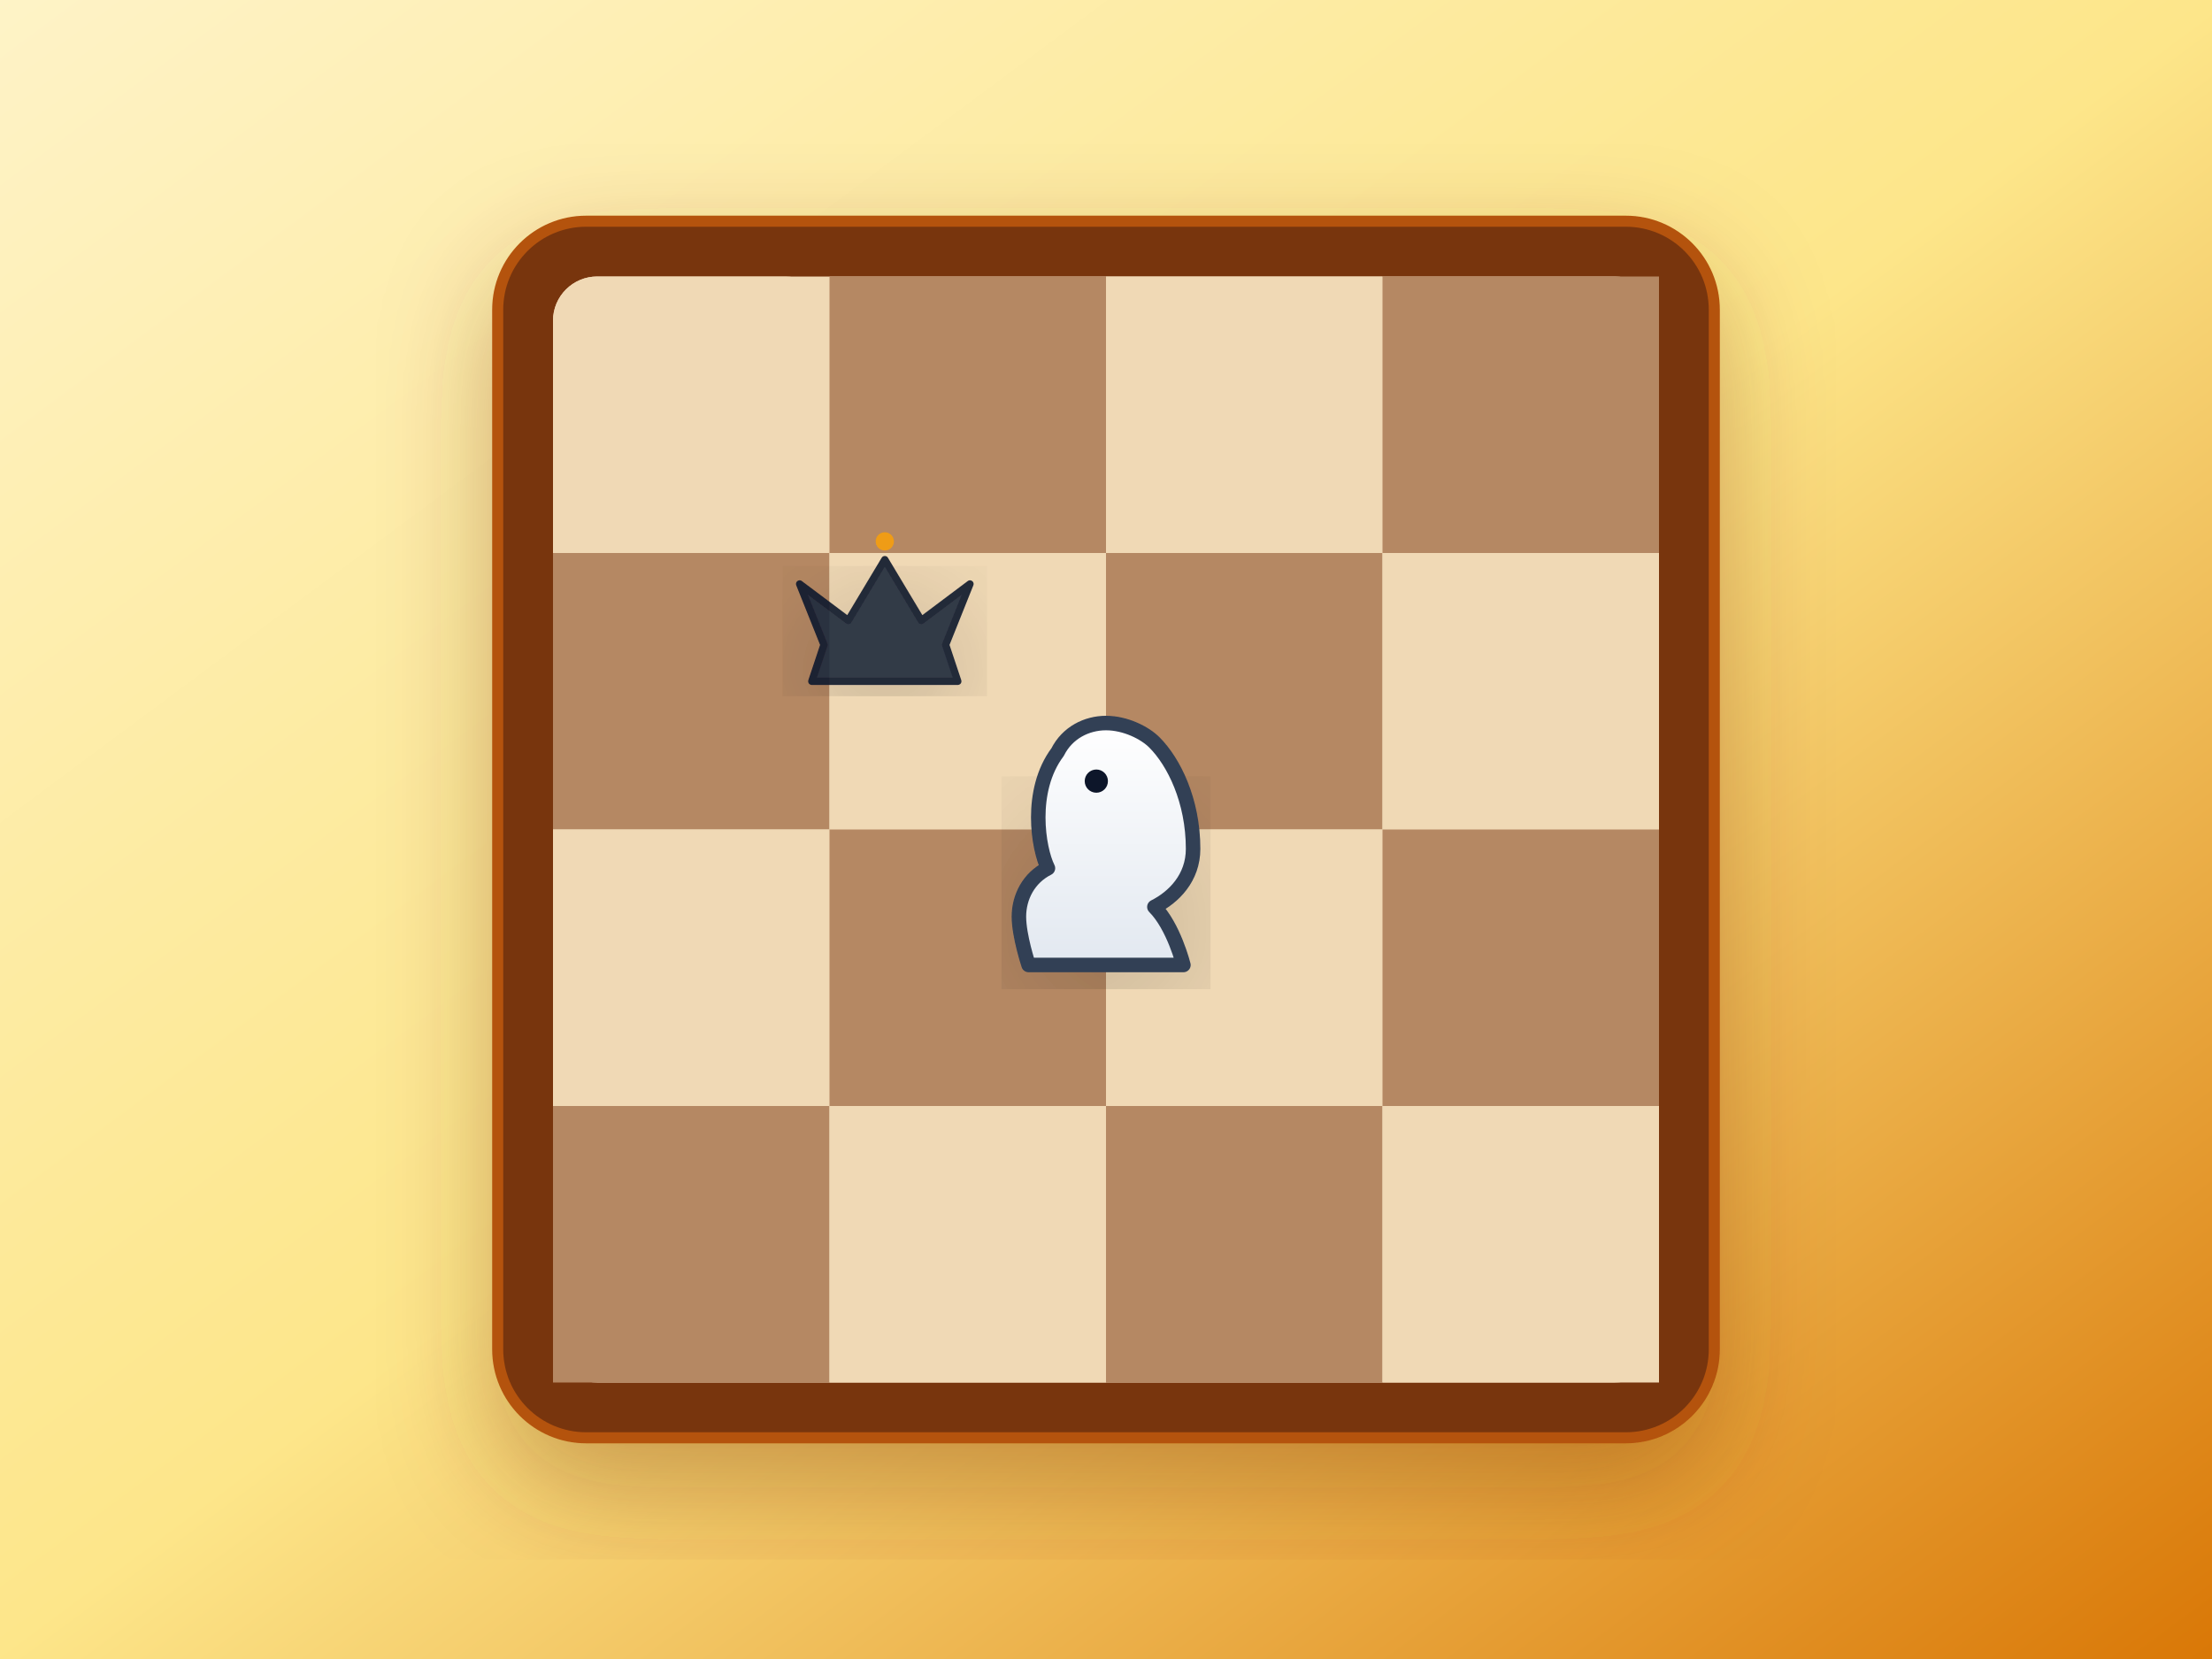
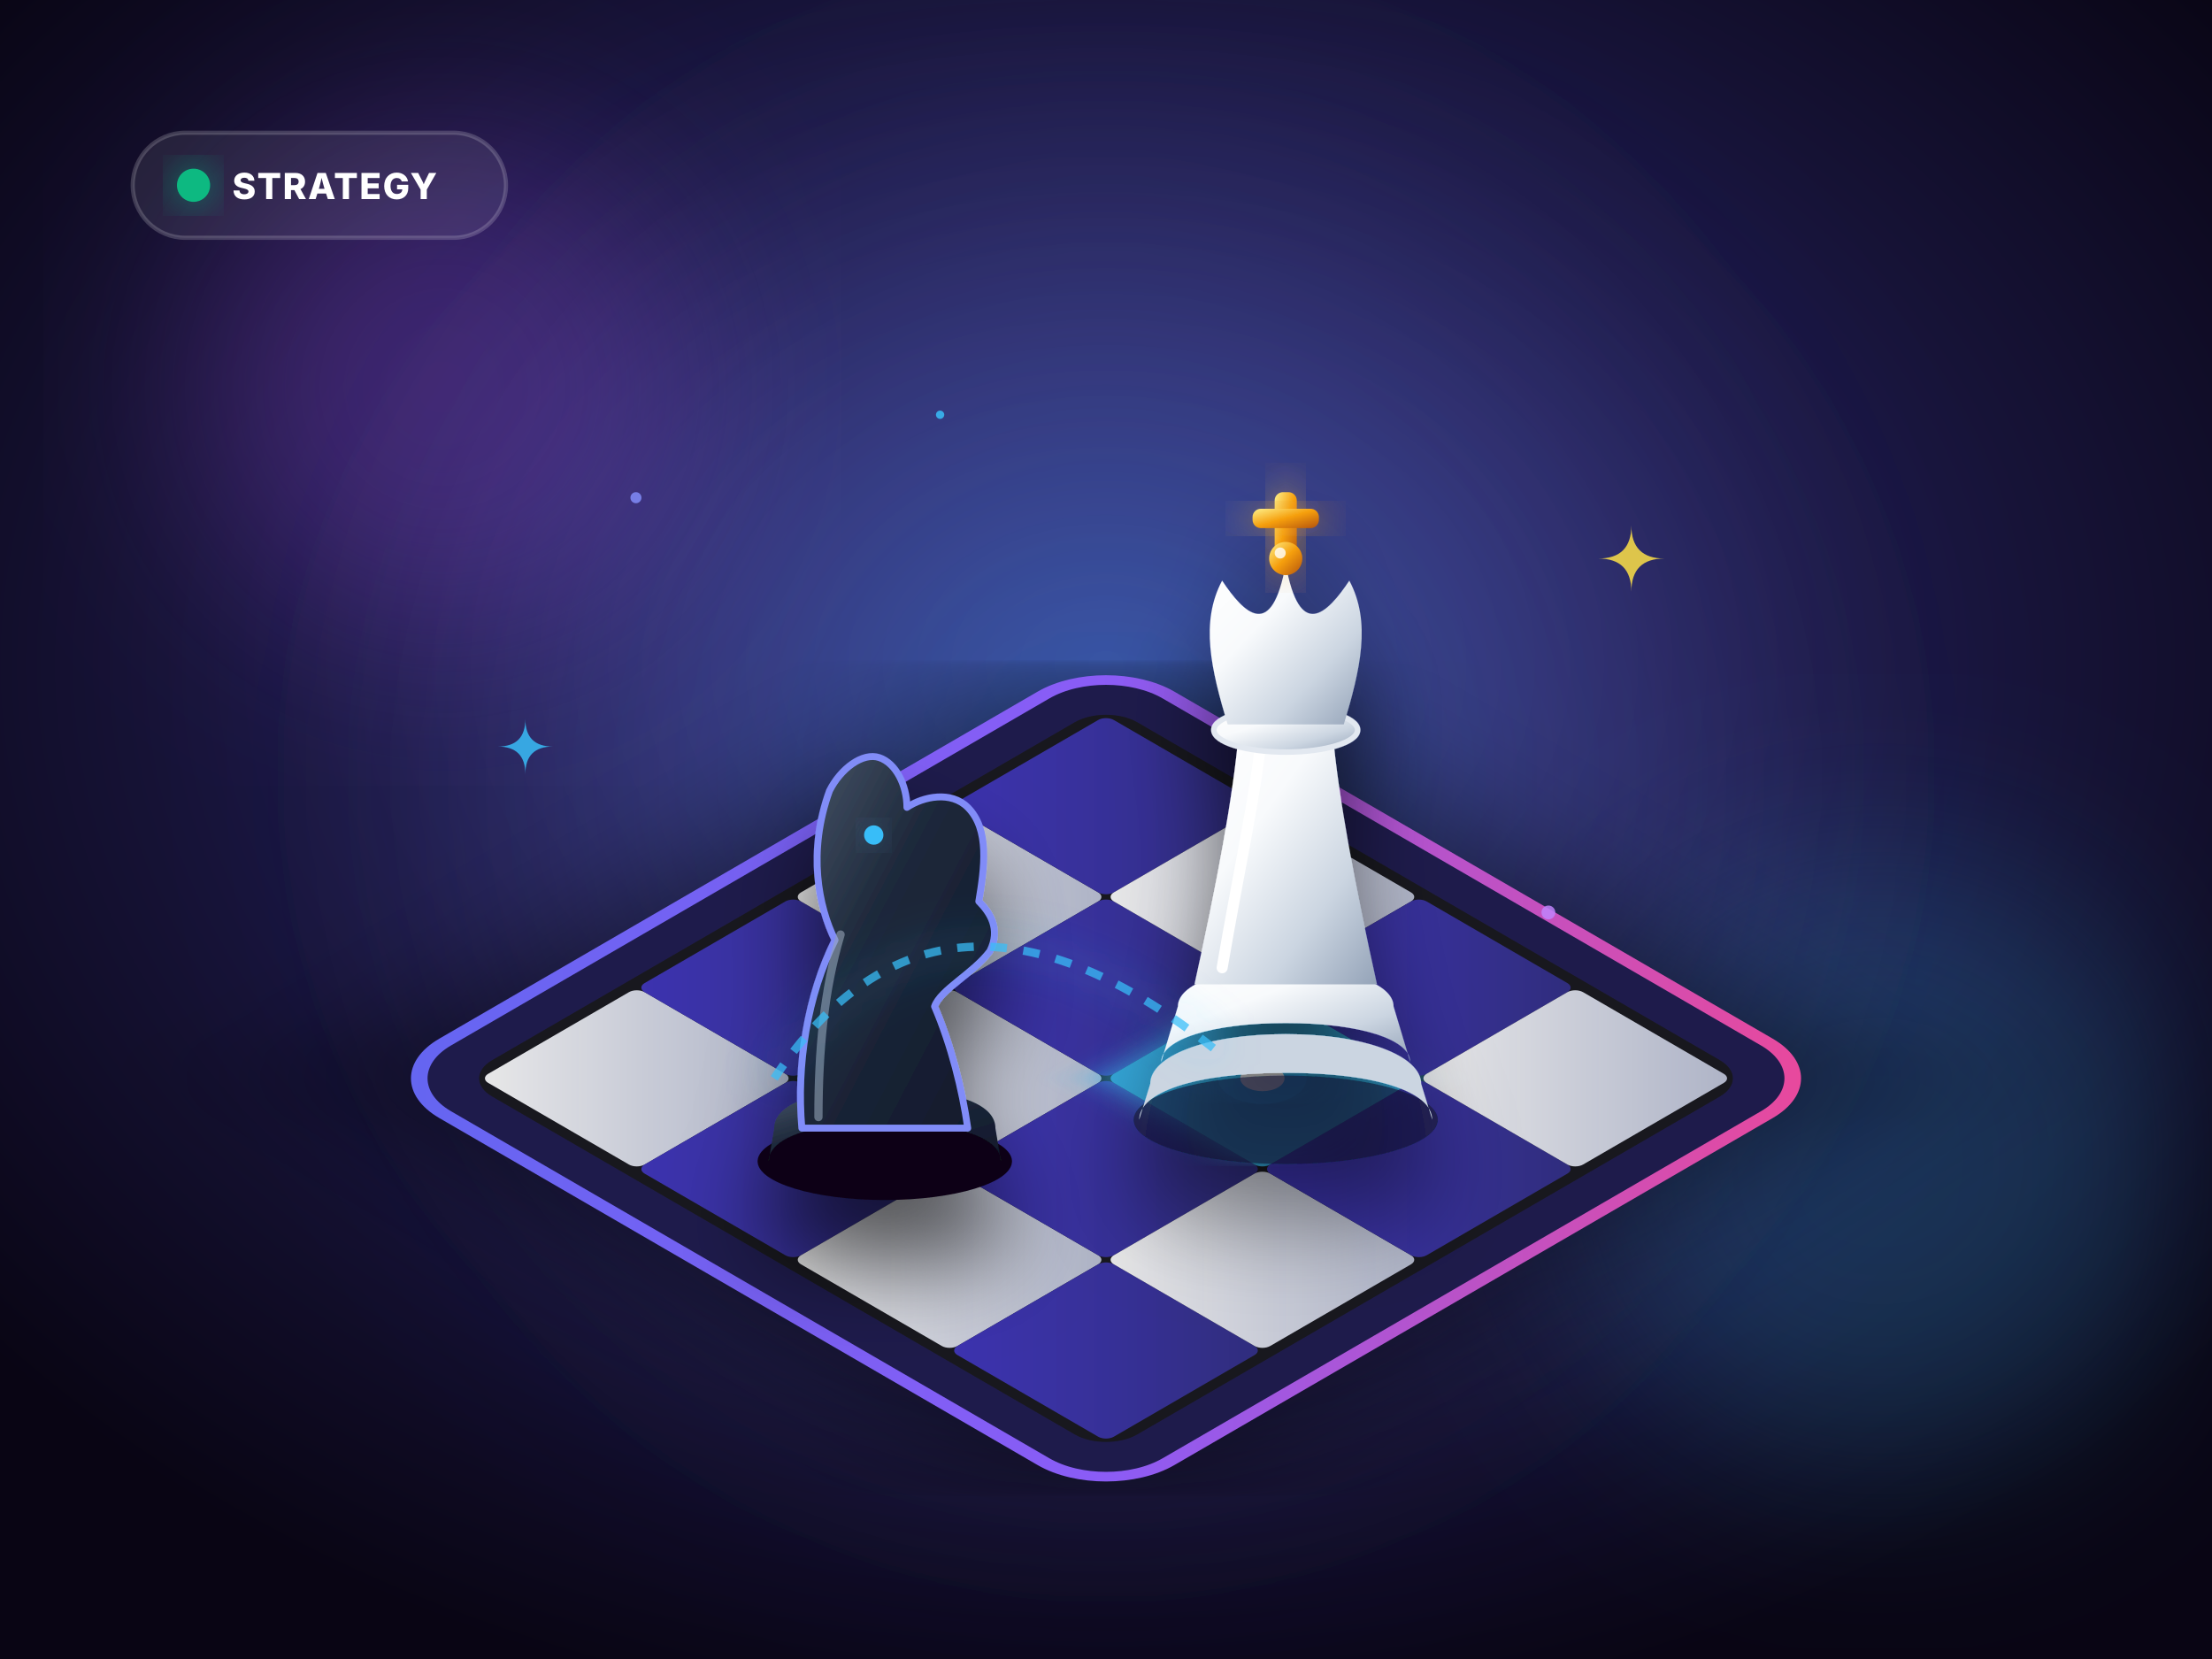
<svg xmlns="http://www.w3.org/2000/svg" viewBox="0 0 800 600" width="100%" height="100%">
  <defs>
-     <linearGradient id="bg" x1="0%" y1="0%" x2="100%" y2="100%">
-       <stop offset="0%" stop-color="#fef3c7" />
-       <stop offset="50%" stop-color="#fde68a" />
-       <stop offset="100%" stop-color="#d97706" />
+     <radialGradient id="bgGlow" cx="50%" cy="40%" r="65%">
+       <stop offset="0%" stop-color="#312e81" />
+       <stop offset="45%" stop-color="#1e1b4b" />
+       <stop offset="100%" stop-color="#090514" />
+     </radialGradient>
+     <radialGradient id="ambientCyan" cx="50%" cy="50%" r="50%">
+       <stop offset="0%" stop-color="#38bdf8" stop-opacity="0.35" />
+       <stop offset="60%" stop-color="#818cf8" stop-opacity="0.15" />
+       <stop offset="100%" stop-color="#312e81" stop-opacity="0" />
+     </radialGradient>
+     <linearGradient id="boardEdge" x1="0%" y1="0%" x2="100%" y2="100%">
+       <stop offset="0%" stop-color="#6366f1" />
+       <stop offset="50%" stop-color="#8b5cf6" />
+       <stop offset="100%" stop-color="#ec4899" />
    </linearGradient>
-     <linearGradient id="pieceGrad" x1="0%" y1="0%" x2="0%" y2="100%">
+     <linearGradient id="pieceWhite" x1="0%" y1="0%" x2="100%" y2="100%">
      <stop offset="0%" stop-color="#ffffff" />
-       <stop offset="100%" stop-color="#e2e8f0" />
+       <stop offset="35%" stop-color="#f8fafc" />
+       <stop offset="70%" stop-color="#cbd5e1" />
+       <stop offset="100%" stop-color="#94a3b8" />
    </linearGradient>
-     <filter id="shadow">
-       <feDropShadow dx="0" dy="16" stdDeviation="20" flood-color="#78350f" flood-opacity="0.35" />
+     <linearGradient id="goldGrad" x1="0%" y1="0%" x2="100%" y2="100%">
+       <stop offset="0%" stop-color="#fef08a" />
+       <stop offset="50%" stop-color="#f59e0b" />
+       <stop offset="100%" stop-color="#b45309" />
+     </linearGradient>
+     <linearGradient id="pieceDark" x1="0%" y1="0%" x2="100%" y2="100%">
+       <stop offset="0%" stop-color="#475569" />
+       <stop offset="40%" stop-color="#1e293b" />
+       <stop offset="100%" stop-color="#0f172a" />
+     </linearGradient>
+     <linearGradient id="tileLight" x1="0%" y1="0%" x2="100%" y2="100%">
+       <stop offset="0%" stop-color="#ffffff" stop-opacity="0.9" />
+       <stop offset="100%" stop-color="#e0e7ff" stop-opacity="0.75" />
+     </linearGradient>
+     <linearGradient id="tileDark" x1="0%" y1="0%" x2="100%" y2="100%">
+       <stop offset="0%" stop-color="#4338ca" stop-opacity="0.85" />
+       <stop offset="100%" stop-color="#312e81" stop-opacity="0.95" />
+     </linearGradient>
+     <filter id="bigGlow" x="-30%" y="-30%" width="160%" height="160%">
+       <feGaussianBlur stdDeviation="35" result="blur" />
    </filter>
-     <filter id="pieceShadow">
-       <feDropShadow dx="0" dy="8" stdDeviation="12" flood-color="#000000" flood-opacity="0.4" />
+     <filter id="pieceShadow" x="-50%" y="-30%" width="200%" height="180%">
+       <feDropShadow dx="0" dy="24" stdDeviation="16" flood-color="#000000" flood-opacity="0.6" />
+     </filter>
+     <filter id="neonGlow" x="-40%" y="-40%" width="180%" height="180%">
+       <feGaussianBlur stdDeviation="8" result="coloredBlur" />
+       <feMerge>
+         <feMergeNode in="coloredBlur" />
+         <feMergeNode in="SourceGraphic" />
+       </feMerge>
    </filter>
  </defs>
-   <rect width="800" height="600" fill="url(#bg)" />
-   <g transform="translate(180, 80)" filter="url(#shadow)">
-     <rect width="440" height="440" rx="32" fill="#78350f" stroke="#b45309" stroke-width="4" />
-     <rect x="20" y="20" width="400" height="400" rx="16" fill="#f0d9b5" />
-     <rect x="20" y="20" width="100" height="100" fill="#f0d9b5" rx="16" />
-     <rect x="120" y="20" width="100" height="100" fill="#b58863" />
-     <rect x="220" y="20" width="100" height="100" fill="#f0d9b5" />
-     <rect x="320" y="20" width="100" height="100" fill="#b58863" />
-     <rect x="20" y="120" width="100" height="100" fill="#b58863" />
-     <rect x="120" y="120" width="100" height="100" fill="#f0d9b5" />
-     <rect x="220" y="120" width="100" height="100" fill="#b58863" />
-     <rect x="320" y="120" width="100" height="100" fill="#f0d9b5" />
-     <rect x="20" y="220" width="100" height="100" fill="#f0d9b5" />
-     <rect x="120" y="220" width="100" height="100" fill="#b58863" />
-     <rect x="220" y="220" width="100" height="100" fill="#f0d9b5" />
-     <rect x="320" y="220" width="100" height="100" fill="#b58863" />
-     <rect x="20" y="320" width="100" height="100" fill="#b58863" />
-     <rect x="120" y="320" width="100" height="100" fill="#f0d9b5" />
-     <rect x="220" y="320" width="100" height="100" fill="#b58863" />
-     <rect x="320" y="320" width="100" height="100" fill="#f0d9b5" />
-     <g transform="translate(220, 220) scale(3.5)" filter="url(#pieceShadow)">
-       <path d="M-8,14 L8,14 C8,14 7,10 5,8 C7,7 9,5 9,2 C9,-3 7,-7 5,-9 C4,-10 2,-11 0,-11 C-2,-11 -4,-10 -5,-8 C-8,-4 -7,2 -6,4 C-8,5 -9,7 -9,9 C-9,11 -8,14 -8,14 Z" fill="url(#pieceGrad)" stroke="#334155" stroke-width="1.5" stroke-linejoin="round" />
-       <circle cx="-1" cy="-5" r="1.2" fill="#0f172a" />
-     </g>
-     <g transform="translate(140, 140) scale(2.2)" opacity="0.9" filter="url(#pieceShadow)">
-       <path d="M-12,12 L12,12 L10,6 L14,-4 L6,2 L0,-8 L-6,2 L-14,-4 L-10,6 Z" fill="#1e293b" stroke="#0f172a" stroke-width="1.2" stroke-linejoin="round" />
-       <circle cx="0" cy="-11" r="1.5" fill="#f59e0b" />
-     </g>
+   <rect width="800" height="600" fill="url(#bgGlow)" />
+   <circle cx="400" cy="280" r="320" fill="url(#ambientCyan)" filter="url(#bigGlow)" />
+   <circle cx="160" cy="140" r="90" fill="#a855f7" opacity="0.25" filter="url(#bigGlow)" />
+   <circle cx="680" cy="420" r="110" fill="#38bdf8" opacity="0.2" filter="url(#bigGlow)" />
+   <g transform="translate(400, 390) scale(1, 0.58) rotate(-45)">
+     <rect x="-195" y="-195" width="390" height="390" rx="36" fill="#000000" opacity="0.5" filter="url(#bigGlow)" />
+     <rect x="-185" y="-185" width="370" height="370" rx="32" fill="#1e1b4b" stroke="url(#boardEdge)" stroke-width="6" />
+     <rect x="-165" y="-165" width="330" height="330" rx="16" fill="#18181b" opacity="0.95" />
+     <rect x="-160" y="-160" width="80" height="80" rx="4" fill="url(#tileLight)" />
+     <rect x="-80" y="-160" width="80" height="80" rx="4" fill="url(#tileDark)" />
+     <rect x="0" y="-160" width="80" height="80" rx="4" fill="url(#tileLight)" />
+     <rect x="80" y="-160" width="80" height="80" rx="4" fill="url(#tileDark)" />
+     <rect x="-160" y="-80" width="80" height="80" rx="4" fill="url(#tileDark)" />
+     <rect x="-80" y="-80" width="80" height="80" rx="4" fill="url(#tileLight)" />
+     <rect x="0" y="-80" width="80" height="80" rx="4" fill="url(#tileDark)" />
+     <rect x="80" y="-80" width="80" height="80" rx="4" fill="url(#tileLight)" />
+     <rect x="-160" y="0" width="80" height="80" rx="4" fill="url(#tileLight)" />
+     <rect x="-80" y="0" width="80" height="80" rx="4" fill="url(#tileDark)" />
+     <rect x="0" y="0" width="80" height="80" rx="4" fill="#38bdf8" opacity="0.85" filter="url(#neonGlow)" />
+     <rect x="80" y="0" width="80" height="80" rx="4" fill="url(#tileDark)" />
+     <rect x="-160" y="80" width="80" height="80" rx="4" fill="url(#tileDark)" />
+     <rect x="-80" y="80" width="80" height="80" rx="4" fill="url(#tileLight)" />
+     <rect x="0" y="80" width="80" height="80" rx="4" fill="url(#tileDark)" />
+     <rect x="80" y="80" width="80" height="80" rx="4" fill="url(#tileLight)" />
+     <circle cx="40" cy="40" r="16" fill="#38bdf8" filter="url(#neonGlow)" />
+     <circle cx="40" cy="40" r="8" fill="#ffffff" />
+   </g>
+   <g transform="translate(260, 240)" filter="url(#pieceShadow)">
+     <ellipse cx="60" cy="180" rx="46" ry="14" fill="#090514" />
+     <path d="M18,180 C18,172 32,166 60,166 C88,166 102,172 102,180 L100,168 C100,160 88,154 60,154 C32,154 20,160 20,168 Z" fill="url(#pieceDark)" />
+     <path d="M30,168               C28,145 32,120 42,100               C36,88 32,68 40,46               C44,38 52,32 58,34               C64,36 68,44 68,52               C74,48 84,46 90,52               C98,60 96,74 94,86               C98,90 102,96 98,104               C92,112 80,118 78,124               C84,138 88,154 90,168 Z" fill="url(#pieceDark)" stroke="#818cf8" stroke-width="2.5" stroke-linejoin="round" />
+     <circle cx="56" cy="62" r="3.5" fill="#38bdf8" filter="url(#neonGlow)" />
+     <path d="M44,98 C38,118 36,140 36,164" fill="none" stroke="#94a3b8" stroke-width="3" stroke-linecap="round" opacity="0.6" />
+   </g>
+   <g transform="translate(390, 160)" filter="url(#pieceShadow)">
+     <ellipse cx="75" cy="245" rx="55" ry="16" fill="#0f172a" opacity="0.6" />
+     <path d="M22,245 C22,235 42,228 75,228 C108,228 128,235 128,245 L124,232 C124,222 104,214 75,214 C46,214 26,222 26,232 Z" fill="#cbd5e1" />
+     <path d="M30,224 C30,216 48,210 75,210 C102,210 120,216 120,224 L114,204 C114,196 98,190 75,190 C52,190 36,196 36,204 Z" fill="url(#pieceWhite)" />
+     <path d="M42,196               C50,160 56,128 58,105               L92,105               C94,128 100,160 108,196 Z" fill="url(#pieceWhite)" />
+     <path d="M52,190 C58,155 64,128 66,108" fill="none" stroke="#ffffff" stroke-width="4" stroke-linecap="round" />
+     <ellipse cx="75" cy="104" rx="26" ry="8" fill="url(#pieceWhite)" stroke="#e2e8f0" stroke-width="2" />
+     <path d="M54,102               C48,82 44,65 52,50               C60,62 70,72 75,44               C80,72 90,62 98,50               C106,65 102,82 96,102 Z" fill="url(#pieceWhite)" />
+     <rect x="71" y="18" width="8" height="26" rx="3" fill="url(#goldGrad)" filter="url(#neonGlow)" />
+     <rect x="63" y="24" width="24" height="7" rx="3" fill="url(#goldGrad)" filter="url(#neonGlow)" />
+     <circle cx="75" cy="42" r="6" fill="url(#goldGrad)" />
+     <circle cx="73" cy="40" r="2" fill="#ffffff" opacity="0.8" />
+   </g>
+   <path d="M280,390 Q340,300 440,380" fill="none" stroke="#38bdf8" stroke-width="3" stroke-dasharray="6,6" opacity="0.75" filter="url(#neonGlow)" />
+   <g fill="#ffffff" opacity="0.85">
+     <path d="M190,260 Q190,270 200,270 Q190,270 190,280 Q190,270 180,270 Q190,270 190,260 Z" fill="#38bdf8" />
+     <path d="M590,190 Q590,202 602,202 Q590,202 590,214 Q590,202 578,202 Q590,202 590,190 Z" fill="#fde047" />
+     <circle cx="230" cy="180" r="2" fill="#818cf8" />
+     <circle cx="560" cy="330" r="2.5" fill="#c084fc" />
+     <circle cx="340" cy="150" r="1.5" fill="#38bdf8" />
+   </g>
+   <g transform="translate(48, 48)">
+     <rect width="135" height="38" rx="19" fill="rgba(255, 255, 255, 0.08)" stroke="rgba(255, 255, 255, 0.18)" stroke-width="1.5" />
+     <circle cx="22" cy="19" r="6" fill="#10b981" filter="url(#neonGlow)" />
+     <text x="36" y="24" font-family="system-ui, -apple-system, sans-serif" font-weight="800" font-size="13" fill="#ffffff" letter-spacing="0.5">STRATEGY</text>
  </g>
</svg>
